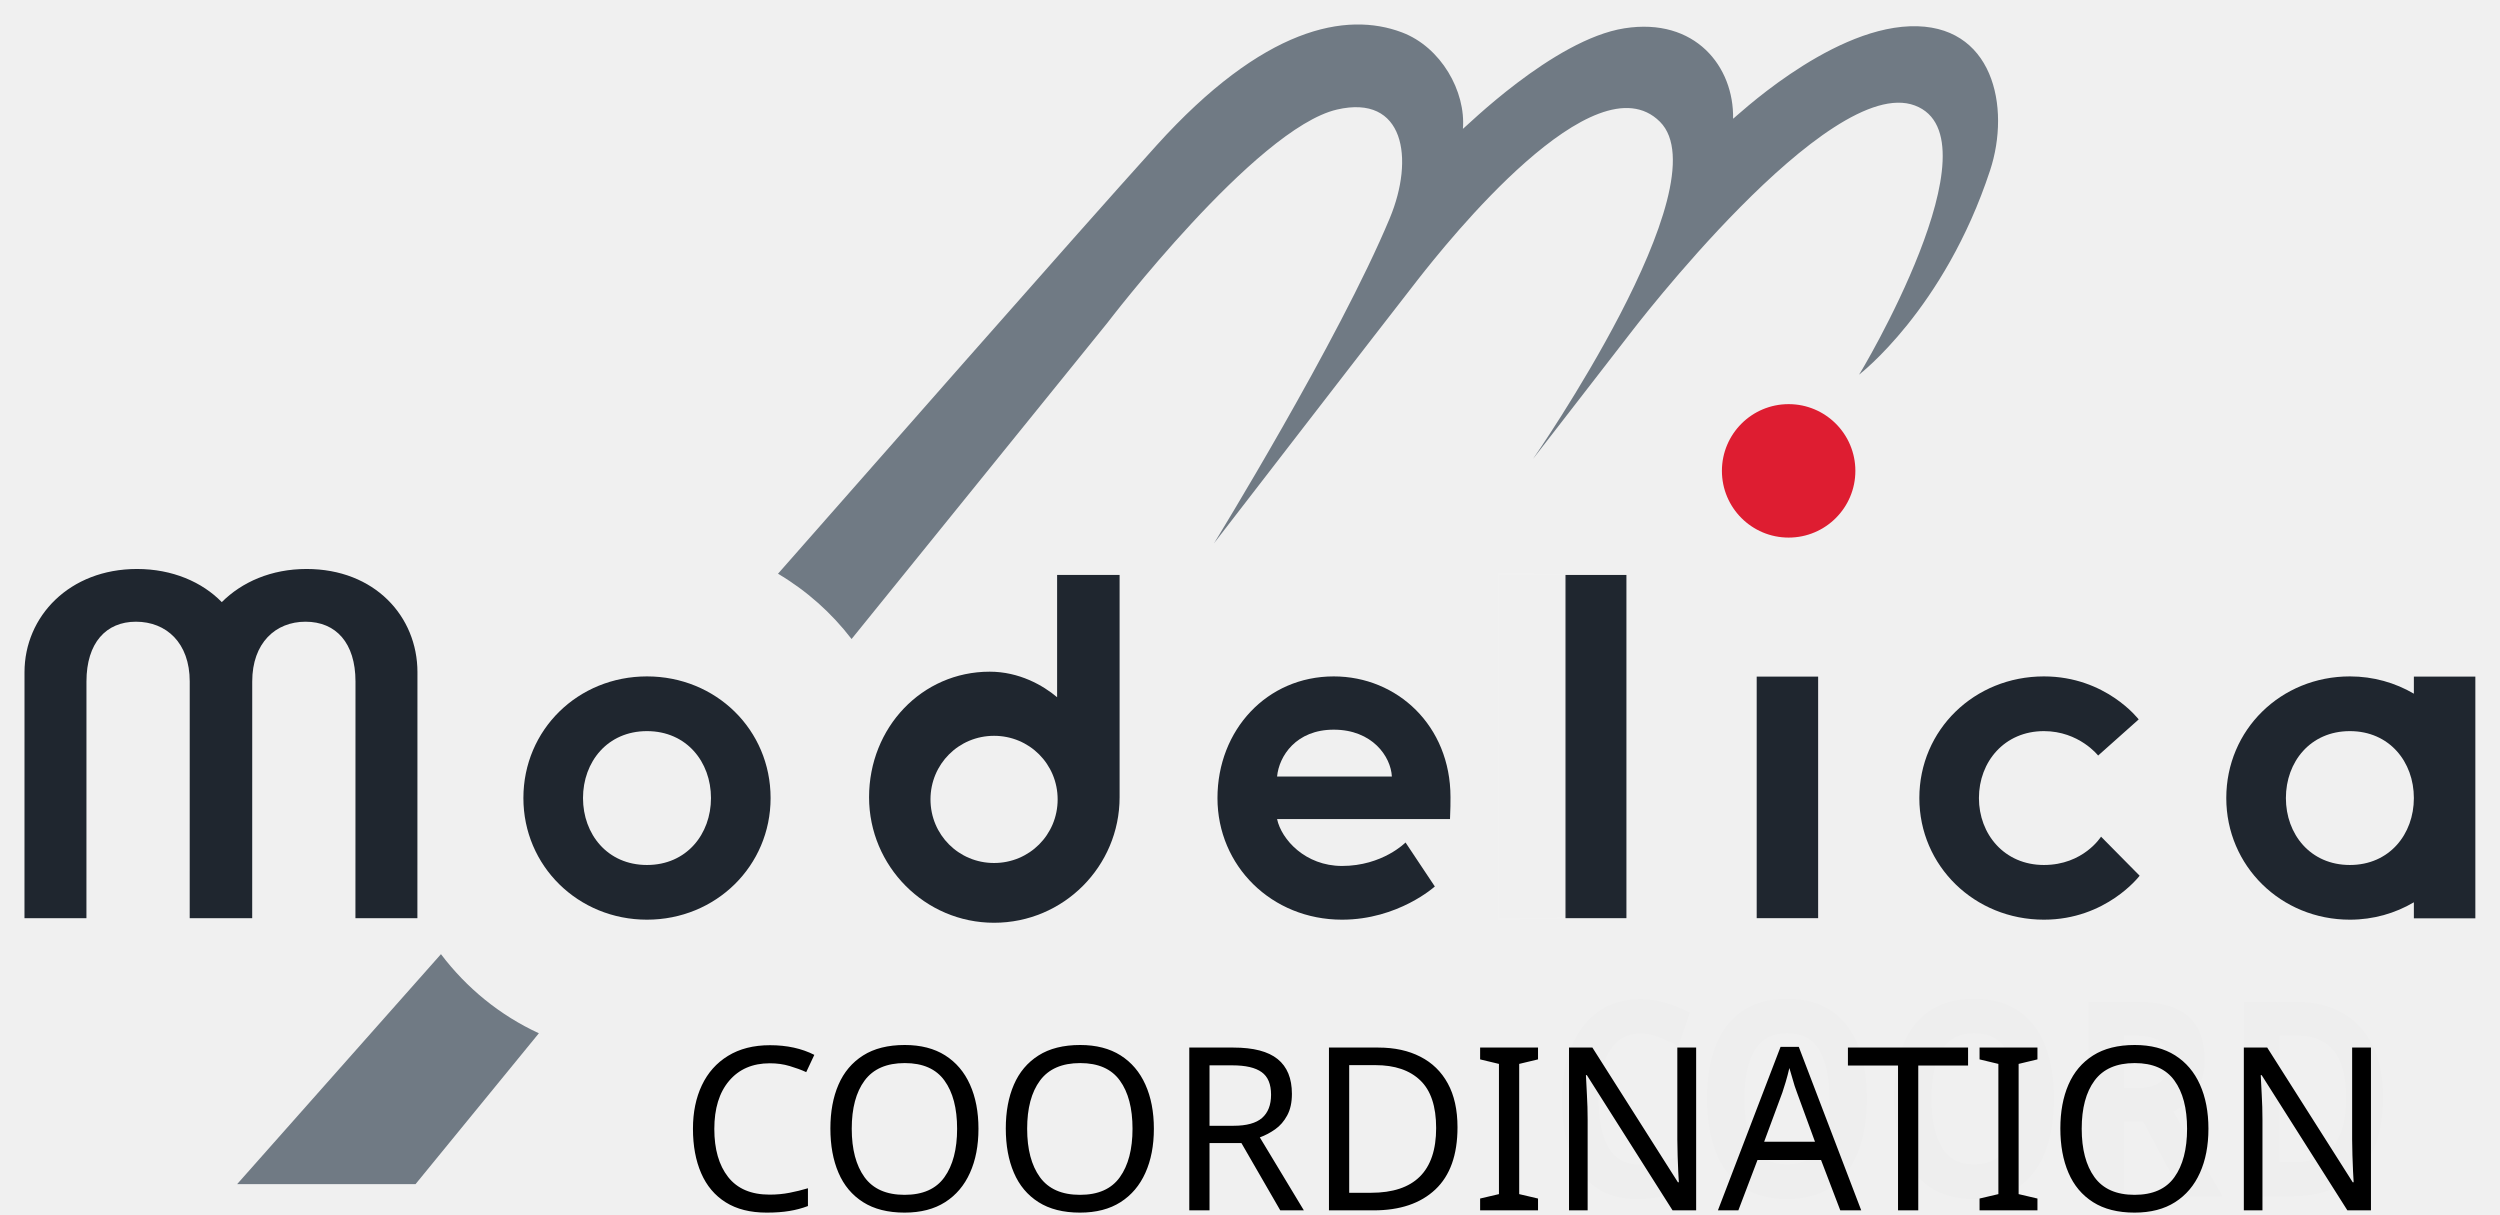
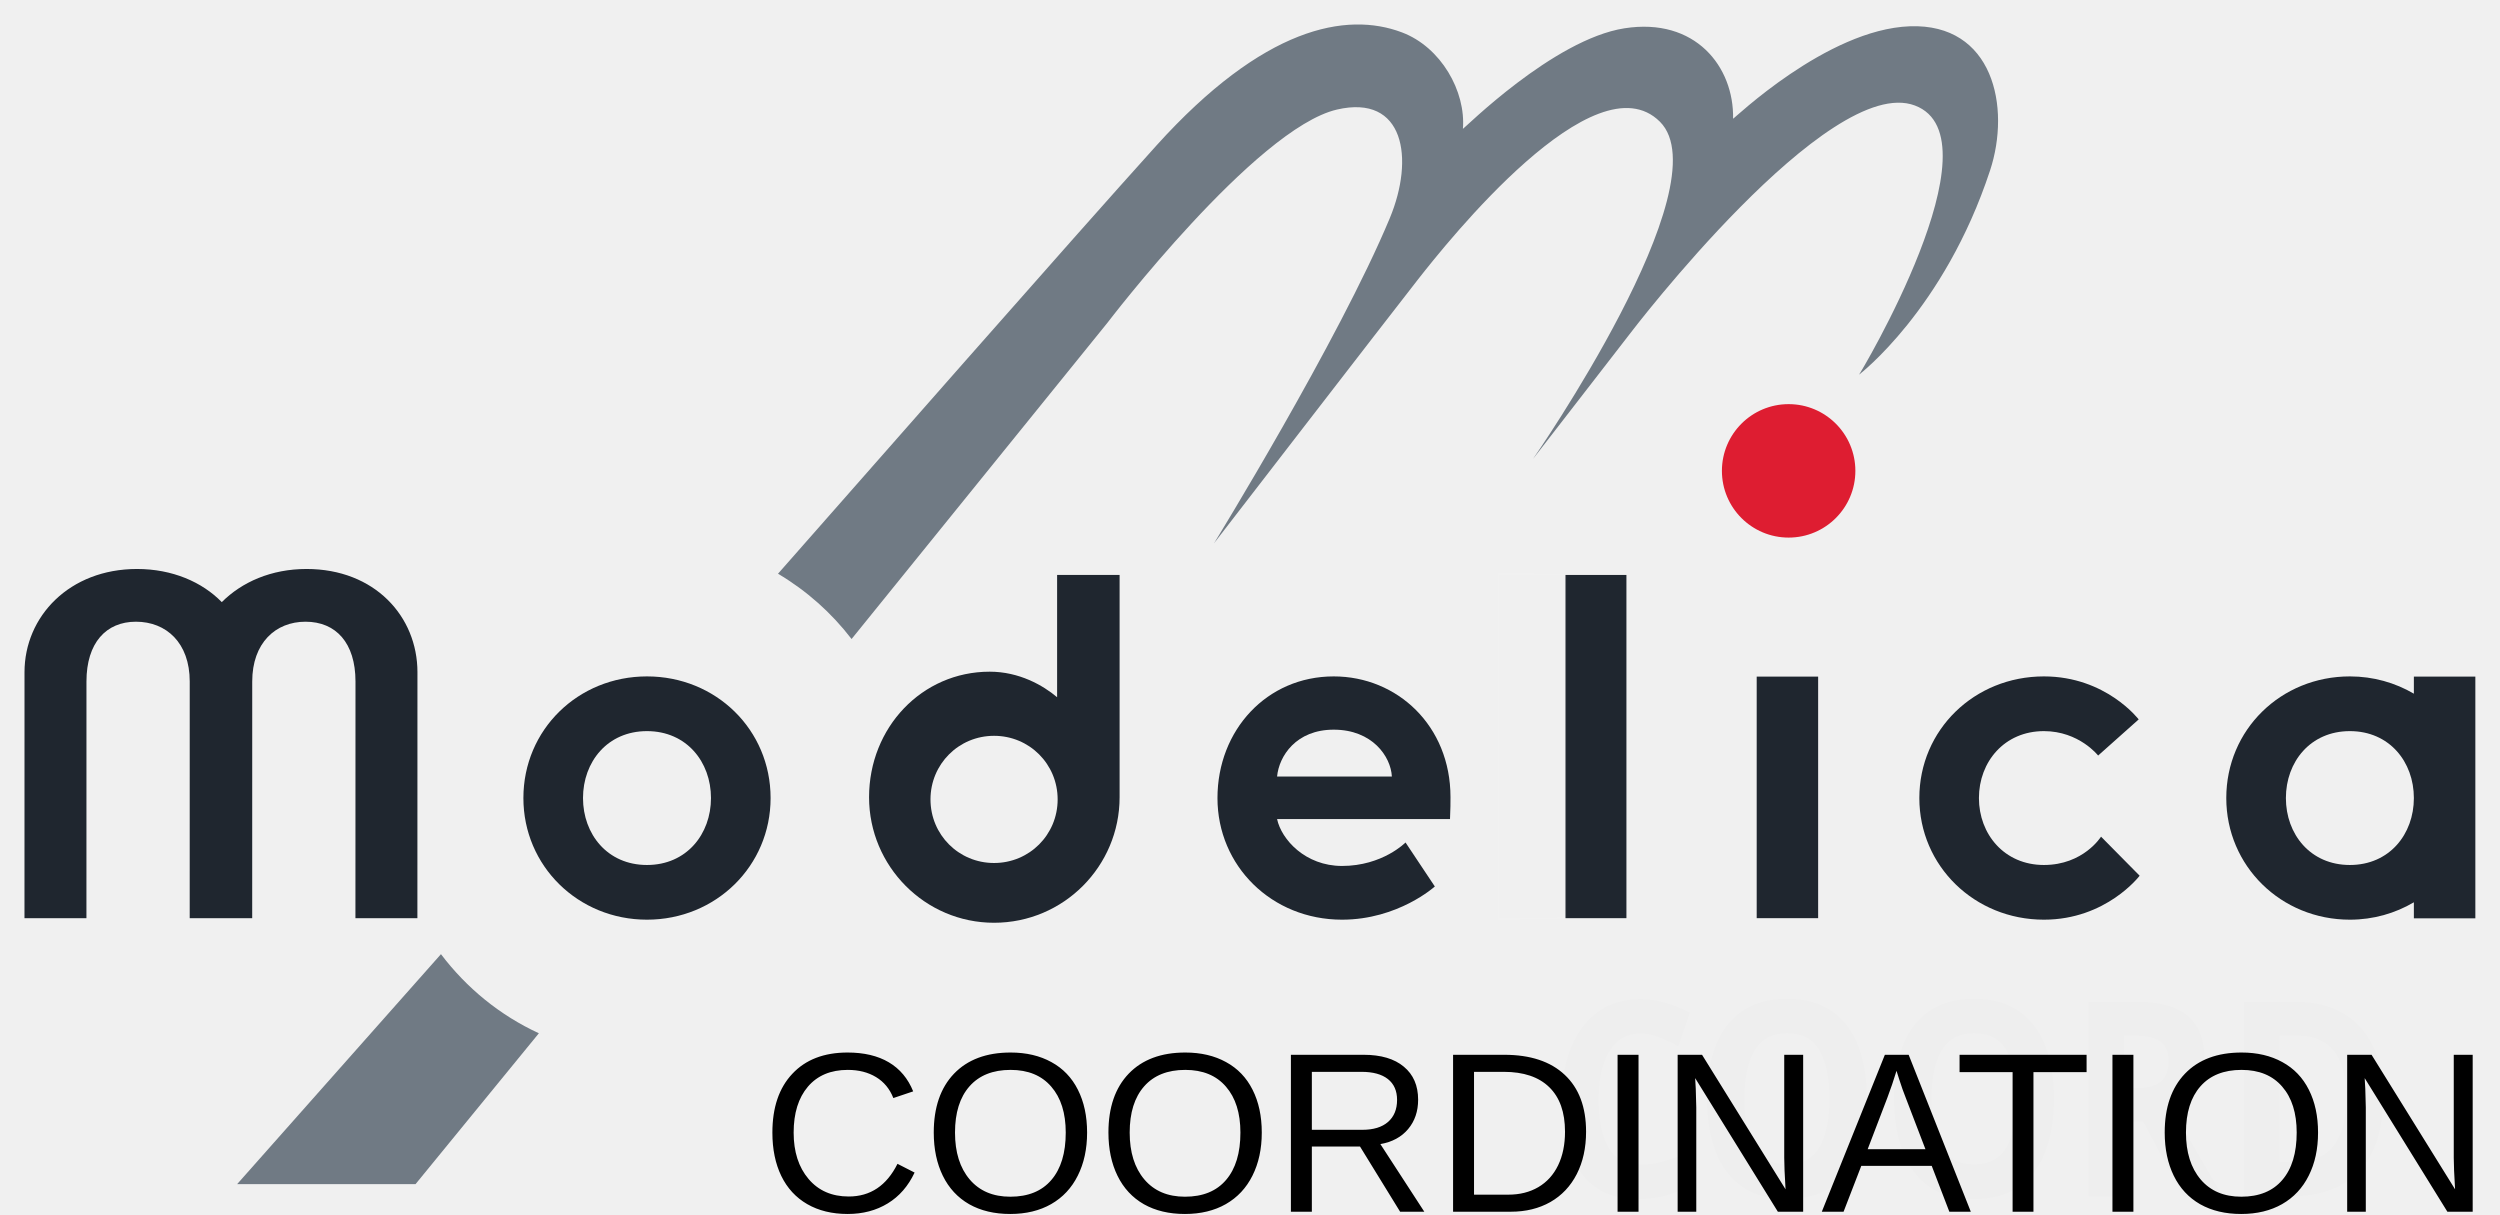
<svg xmlns="http://www.w3.org/2000/svg" width="100%" height="100%" viewBox="0 0 383 186" version="1.1" xml:space="preserve" style="fill-rule:evenodd;clip-rule:evenodd;stroke-linejoin:round;stroke-miterlimit:2;" id="svg80">
  <defs id="defs84">
    <filter style="color-interpolation-filters:sRGB;" id="filter3841" x="-0" y="-0.002" width="1.001" height="1.005">
      <feColorMatrix type="hueRotate" values="0" result="colormatrix1" id="feColorMatrix3805" />
      <feColorMatrix in="colormatrix1" type="matrix" values="1 0 0 0 0 1 0 0 0 0 1 0 0 0 0 0 0 0 0 1 " result="colormatrix2" id="feColorMatrix3807" />
      <feColorMatrix in="colormatrix1" type="matrix" values="0 1 0 0 0 0 1 0 0 0 0 1 0 0 0 0 0 0 0 1 " result="colormatrix3" id="feColorMatrix3809" />
      <feColorMatrix in="colormatrix1" type="matrix" values="0 0 1 0 0 0 0 1 0 0 0 0 1 0 0 0 0 0 0 1 " result="colormatrix4" id="feColorMatrix3811" />
      <feBlend in="colormatrix2" in2="colormatrix3" mode="darken" result="blend1" id="feBlend3813" />
      <feBlend in="blend1" in2="colormatrix4" mode="darken" result="blend2" id="feBlend3815" />
      <feBlend in="colormatrix2" in2="colormatrix3" mode="lighten" result="blend3" id="feBlend3817" />
      <feBlend in="blend3" in2="colormatrix4" mode="lighten" result="blend4" id="feBlend3819" />
      <feComponentTransfer in="blend4" result="componentTransfer" id="feComponentTransfer3823">
        <feFuncR type="linear" slope="0" id="feFuncR3821" />
      </feComponentTransfer>
      <feBlend in="blend2" in2="componentTransfer" mode="lighten" result="blend5" id="feBlend3825" />
      <feColorMatrix in="blend5" type="matrix" values="-1 1 0 0 0 -1 1 0 0 0 -1 1 0 0 0 0 0 0 0 1 " result="colormatrix5" id="feColorMatrix3827" />
      <feFlood flood-opacity="1" flood-color="rgb(251,163,0)" result="flood" id="feFlood3829" />
      <feComposite in="colormatrix5" in2="flood" operator="arithmetic" k1="1" result="composite1" id="feComposite3831" k2="0" k3="0" k4="0" />
      <feGaussianBlur stdDeviation="0.01" result="blur" id="feGaussianBlur3833" />
      <feBlend in2="blur" mode="normal" result="blend6" id="feBlend3835" />
      <feComposite in="blend2" in2="blend6" operator="arithmetic" k1="0" k2="1" k3="1" k4="0" result="composite2" id="feComposite3837" />
      <feComposite in2="SourceGraphic" operator="in" result="fbSourceGraphic" id="feComposite3839" />
      <feColorMatrix result="fbSourceGraphicAlpha" in="fbSourceGraphic" values="0 0 0 -1 0 0 0 0 -1 0 0 0 0 -1 0 0 0 0 1 0" id="feColorMatrix3843" />
      <feColorMatrix id="feColorMatrix3845" type="hueRotate" values="0" result="colormatrix1" in="fbSourceGraphic" />
      <feColorMatrix id="feColorMatrix3847" in="colormatrix1" type="matrix" values="1 0 0 0 0 1 0 0 0 0 1 0 0 0 0 0 0 0 0 1 " result="colormatrix2" />
      <feColorMatrix id="feColorMatrix3849" in="colormatrix1" type="matrix" values="0 1 0 0 0 0 1 0 0 0 0 1 0 0 0 0 0 0 0 1 " result="colormatrix3" />
      <feColorMatrix id="feColorMatrix3851" in="colormatrix1" type="matrix" values="0 0 1 0 0 0 0 1 0 0 0 0 1 0 0 0 0 0 0 1 " result="colormatrix4" />
      <feBlend in2="colormatrix3" id="feBlend3853" in="colormatrix2" mode="darken" result="blend1" />
      <feBlend in2="colormatrix4" id="feBlend3855" in="blend1" mode="darken" result="blend2" />
      <feBlend in2="colormatrix3" id="feBlend3857" in="colormatrix2" mode="lighten" result="blend3" />
      <feBlend in2="colormatrix4" id="feBlend3859" in="blend3" mode="lighten" result="blend4" />
      <feComponentTransfer id="feComponentTransfer3861" in="blend4" result="componentTransfer">
        <feFuncR id="feFuncR3863" type="linear" slope="0" />
      </feComponentTransfer>
      <feBlend in2="componentTransfer" id="feBlend3865" in="blend2" mode="lighten" result="blend5" />
      <feColorMatrix id="feColorMatrix3867" in="blend5" type="matrix" values="-1 1 0 0 0 -1 1 0 0 0 -1 1 0 0 0 0 0 0 0 1 " result="colormatrix5" />
      <feFlood id="feFlood3869" flood-opacity="1" flood-color="rgb(251,163,0)" result="flood" />
      <feComposite in2="flood" id="feComposite3871" in="colormatrix5" operator="arithmetic" k1="1" result="composite1" k2="0" k3="0" k4="0" />
      <feGaussianBlur id="feGaussianBlur3873" stdDeviation="0.01" result="blur" />
      <feBlend in2="blur" id="feBlend3875" mode="normal" result="blend6" />
      <feComposite in2="blend6" id="feComposite3877" in="blend2" operator="arithmetic" k1="0" k2="1" k3="1" k4="0" result="composite2" />
      <feComposite in2="fbSourceGraphic" id="feComposite3879" operator="in" result="fbSourceGraphic" />
      <feColorMatrix result="fbSourceGraphicAlpha" in="fbSourceGraphic" values="0 0 0 -1 0 0 0 0 -1 0 0 0 0 -1 0 0 0 0 1 0" id="feColorMatrix3881" />
      <feColorMatrix id="feColorMatrix3883" type="hueRotate" values="0" result="colormatrix1" in="fbSourceGraphic" />
      <feColorMatrix id="feColorMatrix3885" in="colormatrix1" type="matrix" values="1 0 0 0 0 1 0 0 0 0 1 0 0 0 0 0 0 0 0 1 " result="colormatrix2" />
      <feColorMatrix id="feColorMatrix3887" in="colormatrix1" type="matrix" values="0 1 0 0 0 0 1 0 0 0 0 1 0 0 0 0 0 0 0 1 " result="colormatrix3" />
      <feColorMatrix id="feColorMatrix3889" in="colormatrix1" type="matrix" values="0 0 1 0 0 0 0 1 0 0 0 0 1 0 0 0 0 0 0 1 " result="colormatrix4" />
      <feBlend in2="colormatrix3" id="feBlend3891" in="colormatrix2" mode="darken" result="blend1" />
      <feBlend in2="colormatrix4" id="feBlend3893" in="blend1" mode="darken" result="blend2" />
      <feBlend in2="colormatrix3" id="feBlend3895" in="colormatrix2" mode="lighten" result="blend3" />
      <feBlend in2="colormatrix4" id="feBlend3897" in="blend3" mode="lighten" result="blend4" />
      <feComponentTransfer id="feComponentTransfer3899" in="blend4" result="componentTransfer">
        <feFuncR id="feFuncR3901" type="linear" slope="0" />
      </feComponentTransfer>
      <feBlend in2="componentTransfer" id="feBlend3903" in="blend2" mode="lighten" result="blend5" />
      <feColorMatrix id="feColorMatrix3905" in="blend5" type="matrix" values="-1 1 0 0 0 -1 1 0 0 0 -1 1 0 0 0 0 0 0 0 1 " result="colormatrix5" />
      <feFlood id="feFlood3907" flood-opacity="1" flood-color="rgb(251,163,0)" result="flood" />
      <feComposite in2="flood" id="feComposite3909" in="colormatrix5" operator="arithmetic" k1="1" result="composite1" k2="0" k3="0" k4="0" />
      <feGaussianBlur id="feGaussianBlur3911" stdDeviation="0.01" result="blur" />
      <feBlend in2="blur" id="feBlend3913" mode="normal" result="blend6" />
      <feComposite in2="blend6" id="feComposite3915" in="blend2" operator="arithmetic" k1="0" k2="1" k3="1" k4="0" result="composite2" />
      <feComposite in2="fbSourceGraphic" id="feComposite3917" operator="in" result="composite3" />
    </filter>
  </defs>
  <g id="g78">
    <g transform="matrix(1,0,0,-1,0,334.84)" id="g8" />
    <g transform="rotate(-90,274.0195,72.1365)" id="g40">
      <path d="m 274.019,61.914 c 5.645,0 10.223,4.574 10.223,10.223 0,5.644 -4.578,10.222 -10.223,10.222 -5.644,0 -10.222,-4.578 -10.222,-10.222 0,-5.649 4.578,-10.223 10.222,-10.223" style="fill:#de1d31;fill-rule:nonzero" id="path38" />
    </g>
    <g transform="matrix(1,0,0,-1,0,183.144)" id="g44">
      <path d="M 67.555,36.968 36.328,1.734 H 63.66 l 18.895,23.113 c -5.953,2.746 -11.086,6.934 -15,12.121 m 225.027,142.149 c -12.758,-0.465 -27.074,-14.317 -27.074,-14.161 0.156,7.938 -5.758,15.563 -16.653,13.852 -10.89,-1.715 -24.585,-15.406 -24.738,-15.406 0.465,5.758 -3.355,12.523 -9.34,14.781 -8.543,3.227 -21.214,0.824 -37.605,-17.324 -12.895,-14.274 -45.645,-51.617 -57.981,-65.61 4.368,-2.589 8.188,-5.984 11.27,-10.003 l 39.187,48.433 c 0,0 22.711,29.777 35.172,32.68 10.313,2.398 11.918,-7.461 8.09,-16.653 -7.789,-18.691 -26.922,-49.792 -26.922,-49.792 0,0 26.766,34.699 31.278,40.457 4.515,5.757 27.078,34.078 37.039,24.121 9.703,-9.707 -19.453,-51.664 -19.453,-51.664 l 14.937,19.296 c 0,0 30.348,39.836 43.574,34.856 13.227,-4.981 -8.562,-41.391 -8.562,-41.238 0,0 13.051,9.949 20.074,31.281 3.215,9.754 0.469,22.562 -12.293,22.094" style="fill:#707a84;fill-rule:nonzero" id="path42" />
    </g>
    <g transform="matrix(1,0,0,-1,0,227.832)" id="g48">
      <path d="m 3.754,124.844 c 0,8.578 6.91,15.82 17.234,15.82 5.414,0 9.992,-2 12.989,-5.078 3.082,3.078 7.578,5.078 12.988,5.078 10.41,0 16.988,-7.242 16.988,-15.82 L 63.945,87.168 h -9.492 l 0.008,36.262 c 0,5.91 -2.996,9.156 -7.66,9.156 -4.582,0 -8.16,-3.246 -8.16,-9.156 L 38.637,87.168 h -9.574 l 0.003,36.262 c 0,5.91 -3.582,9.156 -8.242,9.156 -4.582,0 -7.578,-3.246 -7.578,-9.156 L 13.242,87.168 H 3.75 Z" style="fill:#1f262f;fill-rule:nonzero" id="path46" />
    </g>
    <g transform="matrix(1,0,0,-1,0,229.449)" id="g52">
      <path d="m 152.289,97.238 c 5.414,0 9.742,4.328 9.742,9.742 0,5.41 -4.328,9.742 -9.742,9.742 -5.41,0 -9.738,-4.332 -9.738,-9.742 0,-5.414 4.328,-9.742 9.738,-9.742 m 9.66,44.129 h 9.574 v -34.055 c 0,-10.574 -8.578,-19.23 -19.234,-19.23 -10.574,0 -19.148,8.656 -19.148,19.23 0,10.657 8.078,19.235 18.484,19.235 4.496,0 8.16,-2.082 10.324,-3.914 z" style="fill:#1f262f;fill-rule:nonzero" id="path50" />
    </g>
    <g transform="matrix(1,0,0,-1,0,244.52)" id="g56">
      <path d="m 108.922,122.258 c 0,5.539 -3.742,10.254 -9.805,10.254 -6.062,0 -9.801,-4.715 -9.801,-10.254 0,-5.535 3.739,-10.254 9.801,-10.254 6.063,0 9.805,4.719 9.805,10.254 m 9.133,0 c 0,-10.402 -8.383,-18.633 -18.938,-18.633 -10.551,0 -18.933,8.231 -18.933,18.633 0,10.477 8.382,18.637 18.933,18.637 10.555,0 18.938,-8.16 18.938,-18.637" style="fill:#1f262f;fill-rule:nonzero" id="path54" />
    </g>
    <g transform="matrix(1,0,0,-1,0,244.52)" id="g60">
      <path d="m 213.234,125.551 c -0.152,3.067 -2.996,7.184 -8.91,7.184 -5.761,0 -8.379,-4.039 -8.676,-7.184 z m 8.981,-3.144 c 0,-0.672 0,-2.016 -0.074,-3.367 h -26.493 c 0.668,-3.141 4.336,-7.184 9.95,-7.184 6.211,0 9.73,3.594 9.73,3.594 l 4.488,-6.739 c 0,0 -5.613,-5.086 -14.218,-5.086 -10.774,0 -19.082,8.231 -19.082,18.633 0,10.403 7.558,18.637 17.808,18.637 9.731,0 17.891,-7.559 17.891,-18.488" style="fill:#1f262f;fill-rule:nonzero" id="path58" />
    </g>
    <g transform="matrix(1,0,0,-1,0,228.746)" id="g64">
      <rect x="239.828" y="88.082" width="9.34" height="52.582" style="fill:#1f262f" id="rect62" />
    </g>
    <g transform="matrix(1,0,0,-1,0,244.52)" id="g68">
      <path d="m 321.879,116.344 5.914,-5.984 c 0,0 -5.09,-6.735 -14.668,-6.735 -10.625,0 -19.082,8.231 -19.082,18.633 0,10.477 8.457,18.637 19.082,18.637 9.508,0 14.52,-6.59 14.52,-6.59 l -6.211,-5.535 c 0,0 -2.918,3.742 -8.309,3.742 -6.062,0 -9.953,-4.715 -9.953,-10.254 0,-5.535 3.891,-10.254 9.953,-10.254 6.063,0 8.754,4.34 8.754,4.34" style="fill:#1f262f;fill-rule:nonzero" id="path66" />
    </g>
    <g transform="matrix(1,0,0,-1,0,244.32)" id="g72">
      <rect x="269.125" y="103.656" width="9.414" height="37.008" style="fill:#1f262f" id="rect70" />
    </g>
    <g transform="matrix(1,0,0,-1,0,244.52)" id="g76">
      <path d="m 360,112.004 c -6.062,0 -9.801,4.719 -9.801,10.254 0,5.539 3.739,10.254 9.801,10.254 6.063,0 9.805,-4.715 9.805,-10.254 0,-5.535 -3.742,-10.254 -9.805,-10.254 m 9.805,28.86 v -2.617 c -2.852,1.671 -6.196,2.648 -9.805,2.648 -10.555,0 -18.934,-8.16 -18.934,-18.637 0,-10.402 8.379,-18.633 18.934,-18.633 3.609,0 6.953,0.981 9.805,2.665 v -2.458 h 9.418 v 37.032 z" style="fill:#1f262f;fill-rule:nonzero" id="path74" />
    </g>
    <g style="clip-rule:evenodd;fill:#000000;fill-opacity:0;fill-rule:evenodd;stroke-linejoin:round;stroke-miterlimit:2" transform="matrix(1,0,0,-1,-337.1162,93.84822)" id="g68-6">
      <path d="m 321.879,116.344 5.914,-5.984 c 0,0 -5.09,-6.735 -14.668,-6.735 -10.625,0 -19.082,8.231 -19.082,18.633 0,10.477 8.457,18.637 19.082,18.637 9.508,0 14.52,-6.59 14.52,-6.59 l -6.211,-5.535 c 0,0 -2.918,3.742 -8.309,3.742 -6.062,0 -9.953,-4.715 -9.953,-10.254 0,-5.535 3.891,-10.254 9.953,-10.254 6.063,0 8.754,4.34 8.754,4.34" style="fill:#000000;fill-opacity:0;fill-rule:nonzero" id="path66-7" />
    </g>
    <g id="g3801" transform="matrix(0.6635145,0,0,1.042855,129.4911,-1.834491)" style="opacity:0.01;filter:url(#filter3841)">
      <text id="text3797" y="206.752" x="139.367" style="font-style:normal;font-weight:normal;font-size:46.593px;line-height:1.25;font-family:sans-serif;letter-spacing:0px;word-spacing:0px;fill:#333333;fill-opacity:1;stroke:none;stroke-width:1.165" xml:space="preserve" transform="scale(1.164818,0.8585031)">
        <tspan style="font-style:normal;font-variant:normal;font-weight:bold;font-stretch:normal;font-size:46.593px;font-family:sans-serif;-inkscape-font-specification:'sans-serif, Bold';font-variant-ligatures:normal;font-variant-caps:normal;font-variant-numeric:normal;font-feature-settings:normal;text-align:start;writing-mode:lr-tb;text-anchor:start;fill:#333333;stroke-width:1.165" y="206.752" x="139.367" id="tspan3795">COORD</tspan>
      </text>
    </g>
  </g>
  <path style="opacity:0.07;fill:#000000;fill-opacity:0;stroke:#ffffff;stroke-width:0.238" d="M 229.596,114.351 V 87.914 l 5.116,0.062 5.116,0.062 V 114.351 140.664 l -5.116,0.062 -5.116,0.062 z" id="path3803" />
-   <text xml:space="preserve" style="font-style:normal;font-variant:normal;font-weight:normal;font-stretch:normal;font-size:34.667px;line-height:1.25;font-family:sans-serif;-inkscape-font-specification:'sans-serif, Normal';font-variant-ligatures:normal;font-variant-caps:normal;font-variant-numeric:normal;font-variant-east-asian:normal;text-align:start;letter-spacing:0px;word-spacing:0px;writing-mode:lr-tb;text-anchor:start;opacity:1;fill:#000000;fill-opacity:1;fill-rule:nonzero;stroke:none;stroke-width:1.197" x="104.865" y="184.018" id="text4663" transform="scale(0.9924138,1.007644)">
-     <tspan id="tspan4661" x="104.865" y="184.018" style="font-style:normal;font-variant:normal;font-weight:normal;font-stretch:normal;font-size:34.667px;font-family:sans-serif;-inkscape-font-specification:'sans-serif, Normal';font-variant-ligatures:normal;font-variant-caps:normal;font-variant-numeric:normal;font-variant-east-asian:normal;text-align:start;writing-mode:lr-tb;text-anchor:start;fill:#000000;fill-opacity:1;fill-rule:nonzero;stroke-width:1.197">COORDINATION</tspan>
+   <text xml:space="preserve" style="font-style:normal;font-variant:normal;font-weight:normal;font-stretch:normal;font-size:34.667px;line-height:1.25;font-family:Arial;-inkscape-font-specification:'Arial, Normal';font-variant-ligatures:normal;font-variant-caps:normal;font-variant-numeric:normal;font-variant-east-asian:normal;text-align:start;letter-spacing:0px;word-spacing:0px;writing-mode:lr-tb;text-anchor:start;opacity:1;fill:#000000;fill-opacity:1;fill-rule:nonzero;stroke:none;stroke-width:1.197" x="117.469" y="184.225" id="text4663" transform="scale(0.9924138,1.007644)">
+     <tspan id="tspan4661" x="117.469" y="184.225" style="font-style:normal;font-variant:normal;font-weight:normal;font-stretch:normal;font-size:34.667px;font-family:Arial;-inkscape-font-specification:'Arial, Normal';font-variant-ligatures:normal;font-variant-caps:normal;font-variant-numeric:normal;font-variant-east-asian:normal;text-align:start;writing-mode:lr-tb;text-anchor:start;fill:#000000;fill-opacity:1;fill-rule:nonzero;stroke-width:1.197">COORDINATION</tspan>
  </text>
</svg>
